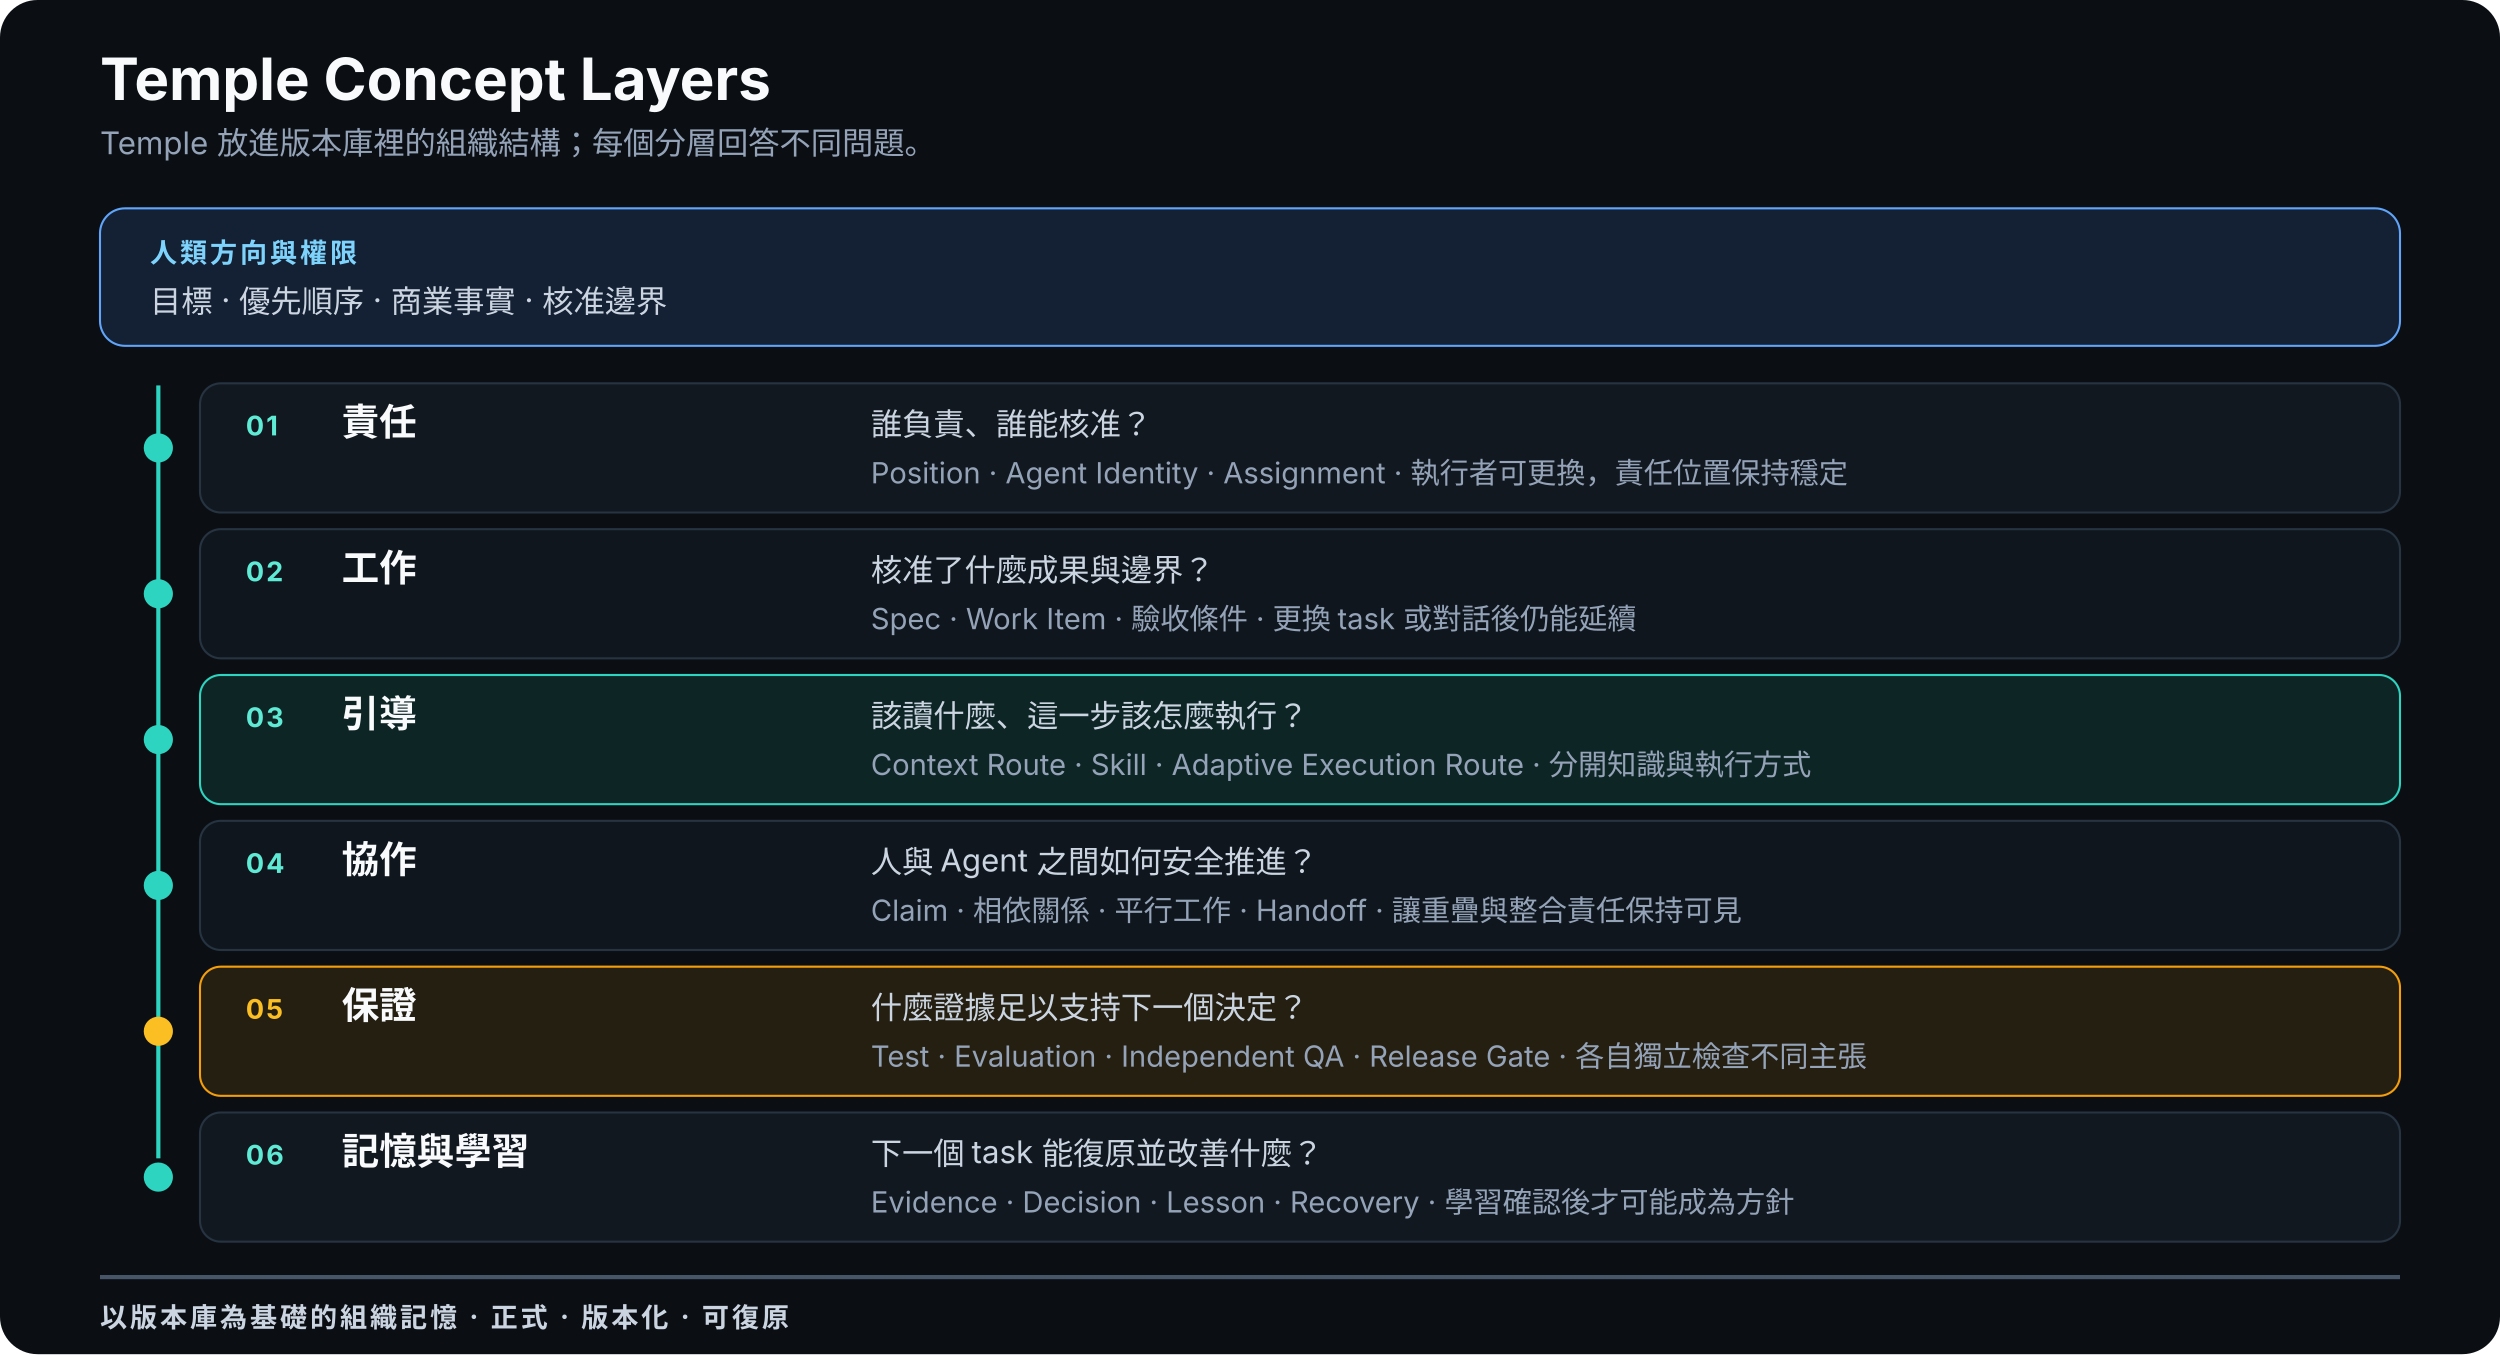
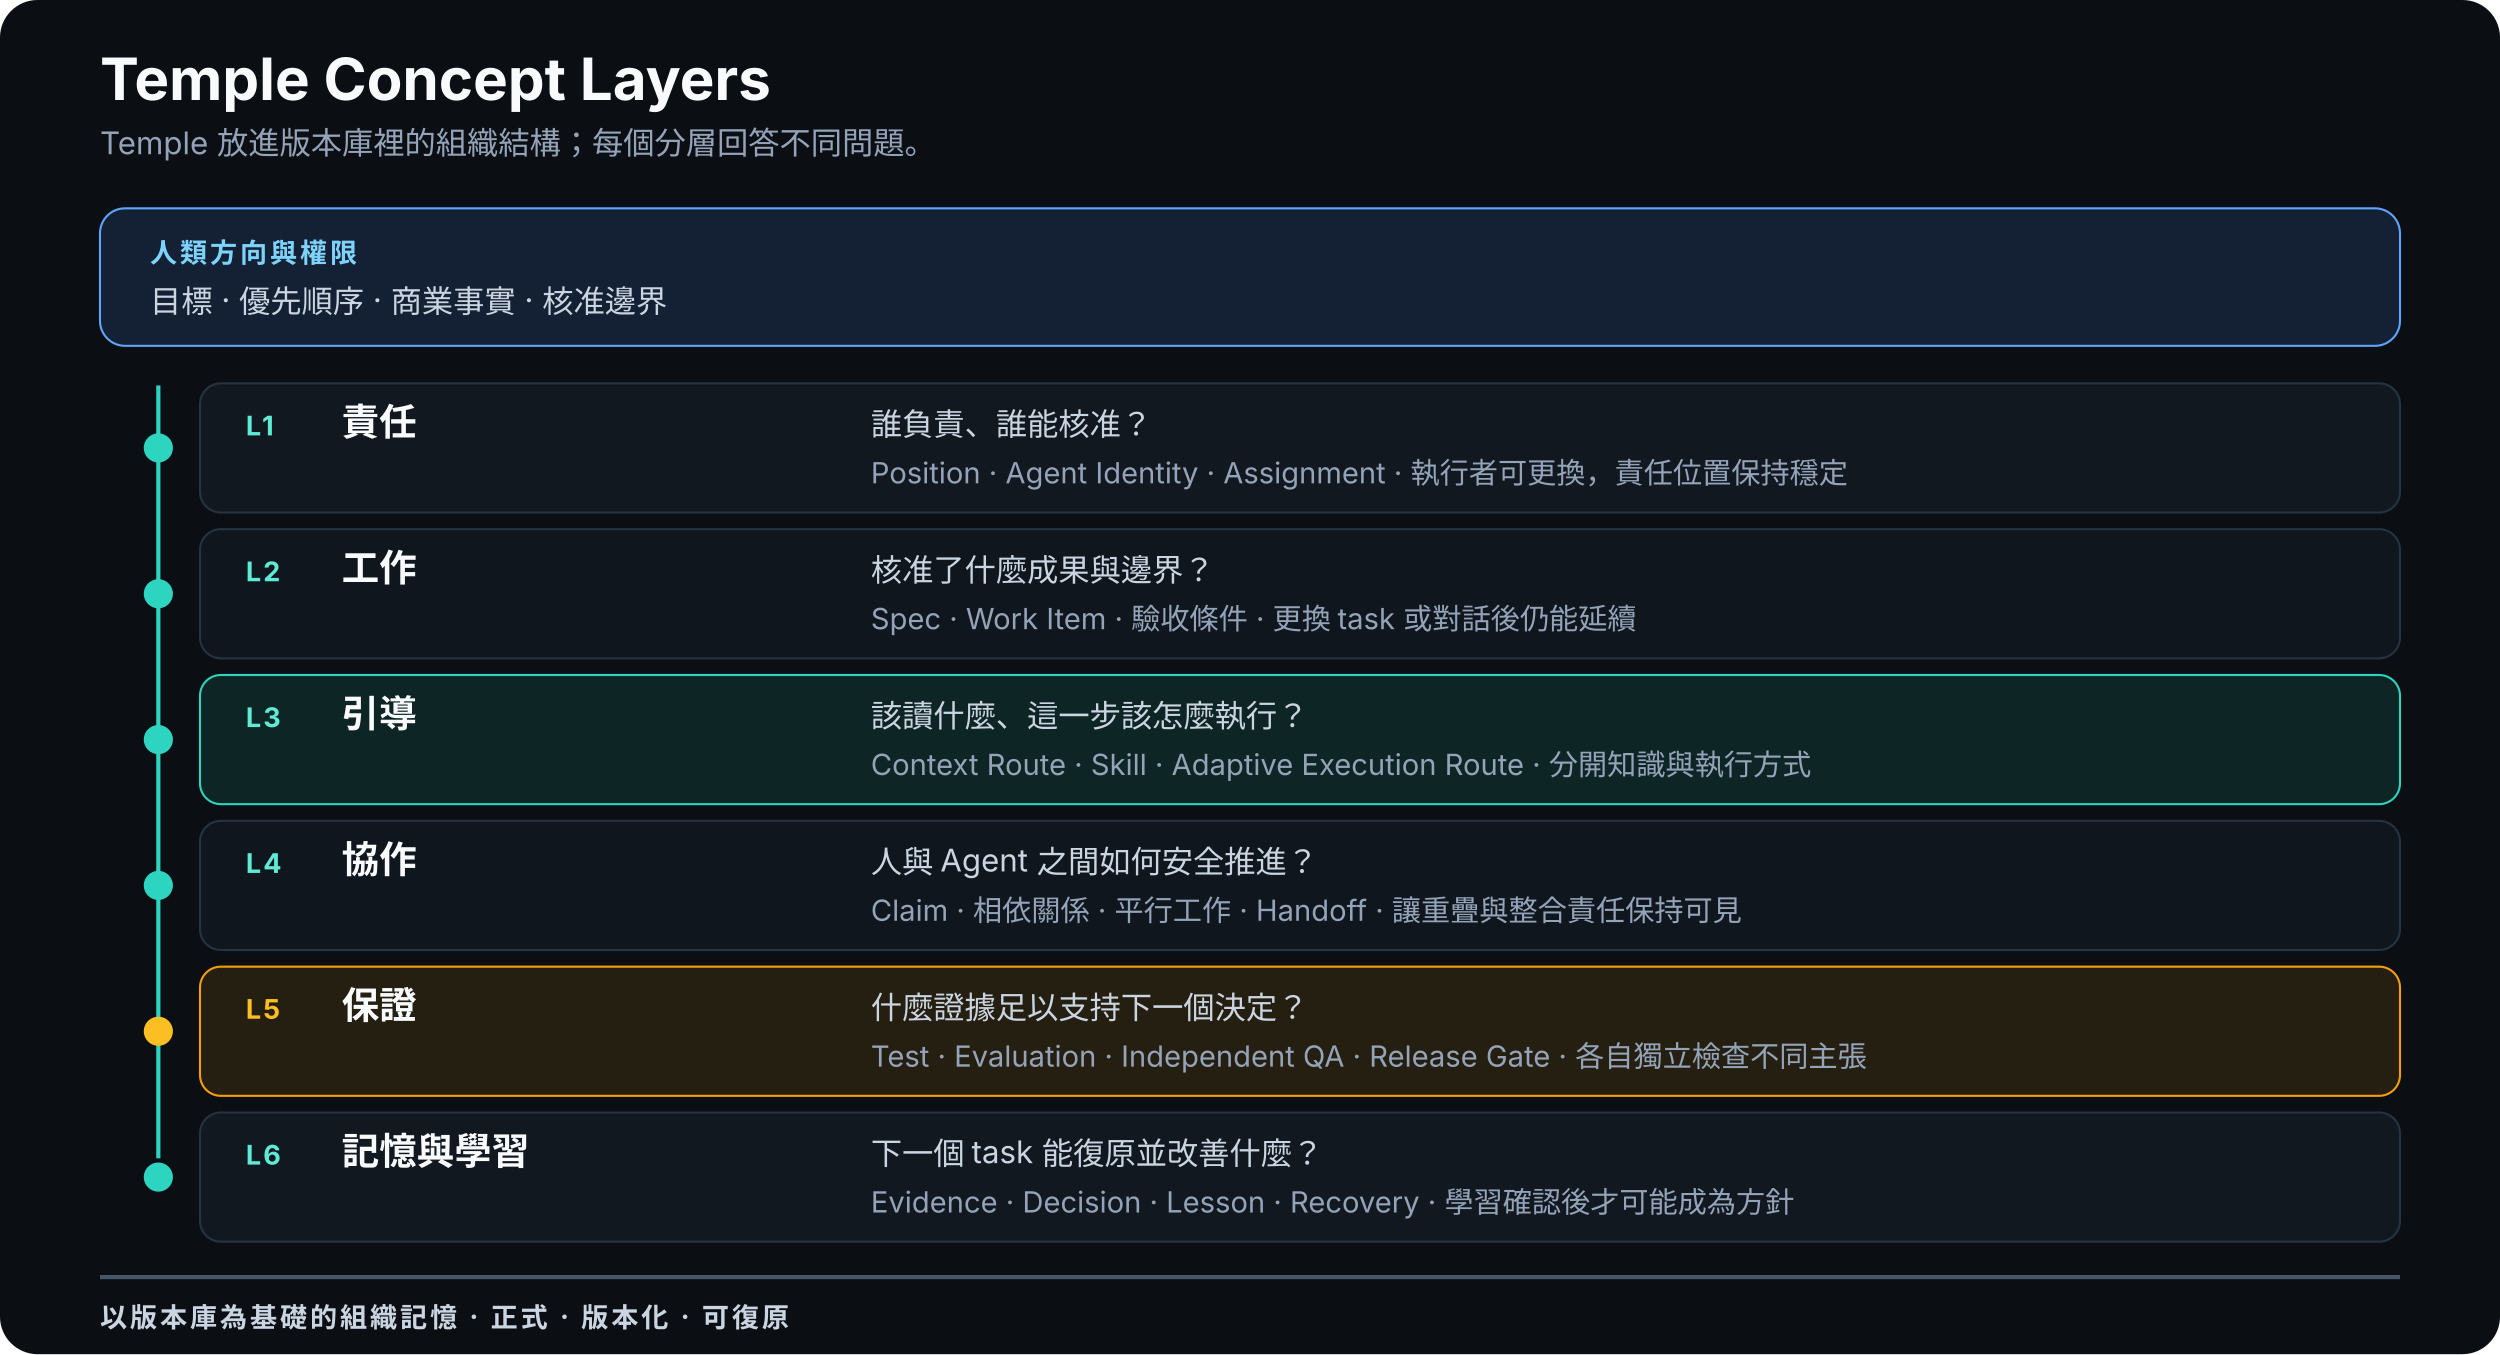
<svg xmlns="http://www.w3.org/2000/svg" width="1200" height="650" viewBox="0 0 1200 650" role="img" aria-labelledby="title desc">
  <style>
    text { font-family: -apple-system, BlinkMacSystemFont, "Segoe UI", "Noto Sans TC", sans-serif; }
    .title { fill: #f8fafc; font-size: 28px; font-weight: 650; }
    .subtitle { fill: #94a3b8; font-size: 15px; }
    .eyebrow { fill: #7dd3fc; font-size: 13px; font-weight: 700; letter-spacing: 1.4px; }
    .name { fill: #f8fafc; font-size: 18px; font-weight: 650; }
    .question { fill: #cbd5e1; font-size: 15px; }
    .mechanism { fill: #94a3b8; font-size: 14px; }
    .index { fill: #5eead4; font-size: 13px; font-weight: 700; letter-spacing: 1px; }
  </style>
  <rect width="1200" height="650" rx="18" fill="#0b0f14" />
  <text x="48" y="48" class="title">Temple Concept Layers</text>
  <text x="48" y="74" class="subtitle">Temple 放進版本庫裡的組織結構；每個分層回答不同問題。</text>
  <rect x="48" y="100" width="1104" height="66" rx="12" fill="#142033" stroke="#60a5fa" />
  <text x="72" y="126" class="eyebrow">人類方向與權限</text>
  <text x="72" y="150" class="question">目標 · 優先順序 · 商業事實 · 核准邊界</text>
  <line x1="76" y1="185" x2="76" y2="556" stroke="#2dd4bf" stroke-width="2" />
  <g transform="translate(48 184)">
    <circle cx="28" cy="31" r="7" fill="#2dd4bf" />
    <rect x="48" width="1056" height="62" rx="10" fill="#111820" stroke="#263341" />
-     <text x="70" y="25" class="index">01</text>
+     <text x="70" y="25" class="index">L1</text>
    <text x="116" y="25" class="name">責任</text>
    <text x="370" y="25" class="question">誰負責、誰能核准？</text>
    <text x="370" y="48" class="mechanism">Position · Agent Identity · Assignment · 執行者可更換，責任位置保持穩定</text>
  </g>
  <g transform="translate(48 254)">
    <circle cx="28" cy="31" r="7" fill="#2dd4bf" />
    <rect x="48" width="1056" height="62" rx="10" fill="#0f161d" stroke="#263341" />
-     <text x="70" y="25" class="index">02</text>
+     <text x="70" y="25" class="index">L2</text>
    <text x="116" y="25" class="name">工作</text>
    <text x="370" y="25" class="question">核准了什麼成果與邊界？</text>
    <text x="370" y="48" class="mechanism">Spec · Work Item · 驗收條件 · 更換 task 或對話後仍能延續</text>
  </g>
  <g transform="translate(48 324)">
    <circle cx="28" cy="31" r="7" fill="#2dd4bf" />
    <rect x="48" width="1056" height="62" rx="10" fill="#0e2525" stroke="#2dd4bf" />
-     <text x="70" y="25" class="index">03</text>
+     <text x="70" y="25" class="index">L3</text>
    <text x="116" y="25" class="name">引導</text>
    <text x="370" y="25" class="question">該讀什麼、這一步該怎麼執行？</text>
    <text x="370" y="48" class="mechanism">Context Route · Skill · Adaptive Execution Route · 分開知識與執行方式</text>
  </g>
  <g transform="translate(48 394)">
    <circle cx="28" cy="31" r="7" fill="#2dd4bf" />
    <rect x="48" width="1056" height="62" rx="10" fill="#0f161d" stroke="#263341" />
-     <text x="70" y="25" class="index">04</text>
+     <text x="70" y="25" class="index">L4</text>
    <text x="116" y="25" class="name">協作</text>
    <text x="370" y="25" class="question">人與 Agent 之間如何安全推進？</text>
    <text x="370" y="48" class="mechanism">Claim · 相依關係 · 平行工作 · Handoff · 讓重疊與整合責任保持可見</text>
  </g>
  <g transform="translate(48 464)">
    <circle cx="28" cy="31" r="7" fill="#fbbf24" />
    <rect x="48" width="1056" height="62" rx="10" fill="#251f11" stroke="#f59e0b" />
-     <text x="70" y="25" class="index" style="fill:#fbbf24">05</text>
+     <text x="70" y="25" class="index" style="fill:#fbbf24">L5</text>
    <text x="116" y="25" class="name">保證</text>
    <text x="370" y="25" class="question">什麼證據足以支持下一個決定？</text>
    <text x="370" y="48" class="mechanism">Test · Evaluation · Independent QA · Release Gate · 各自獨立檢查不同主張</text>
  </g>
  <g transform="translate(48 534)">
    <circle cx="28" cy="31" r="7" fill="#2dd4bf" />
    <rect x="48" width="1056" height="62" rx="10" fill="#111820" stroke="#263341" />
-     <text x="70" y="25" class="index">06</text>
+     <text x="70" y="25" class="index">L6</text>
    <text x="116" y="25" class="name">記憶與學習</text>
    <text x="370" y="25" class="question">下一個 task 能復原並改善什麼？</text>
    <text x="370" y="48" class="mechanism">Evidence · Decision · Lesson · Recovery · 學習確認後才可能成為方針</text>
  </g>
  <rect x="48" y="612" width="1104" height="2" fill="#475569" />
  <text x="48" y="637" class="eyebrow" style="fill:#cbd5e1">以版本庫為基礎的組織記憶 · 正式 · 版本化 · 可復原</text>
</svg>
